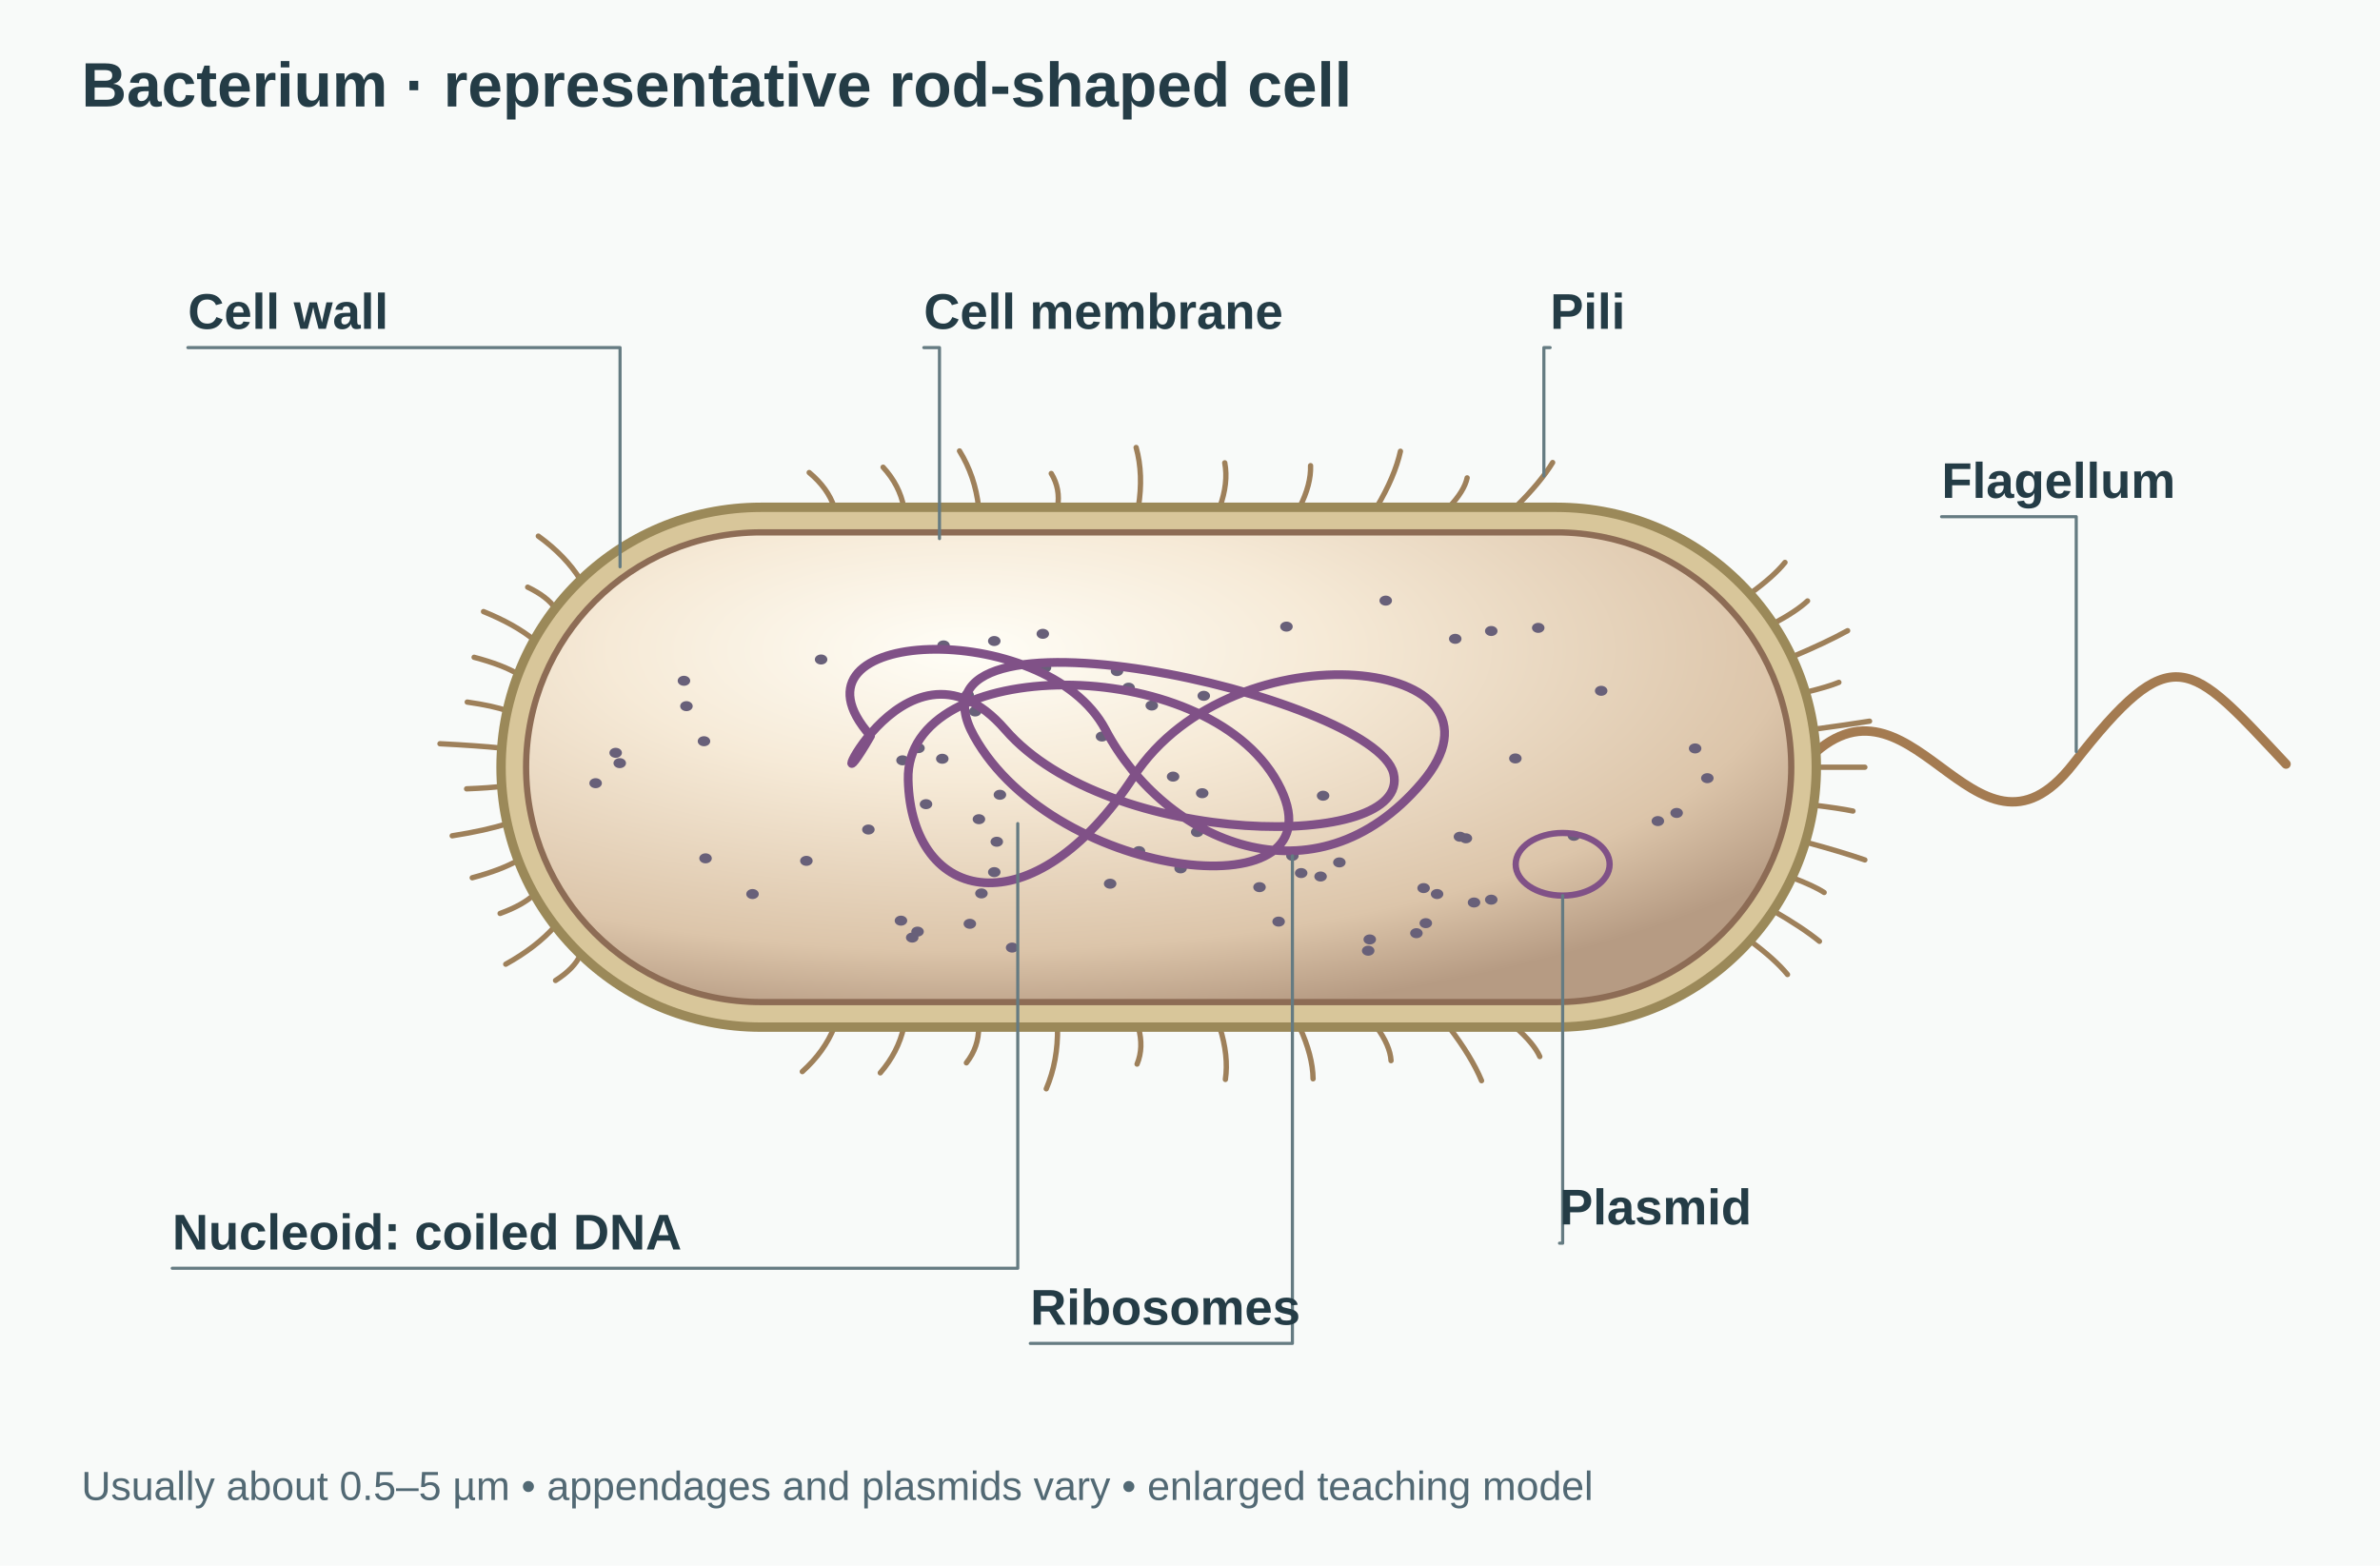
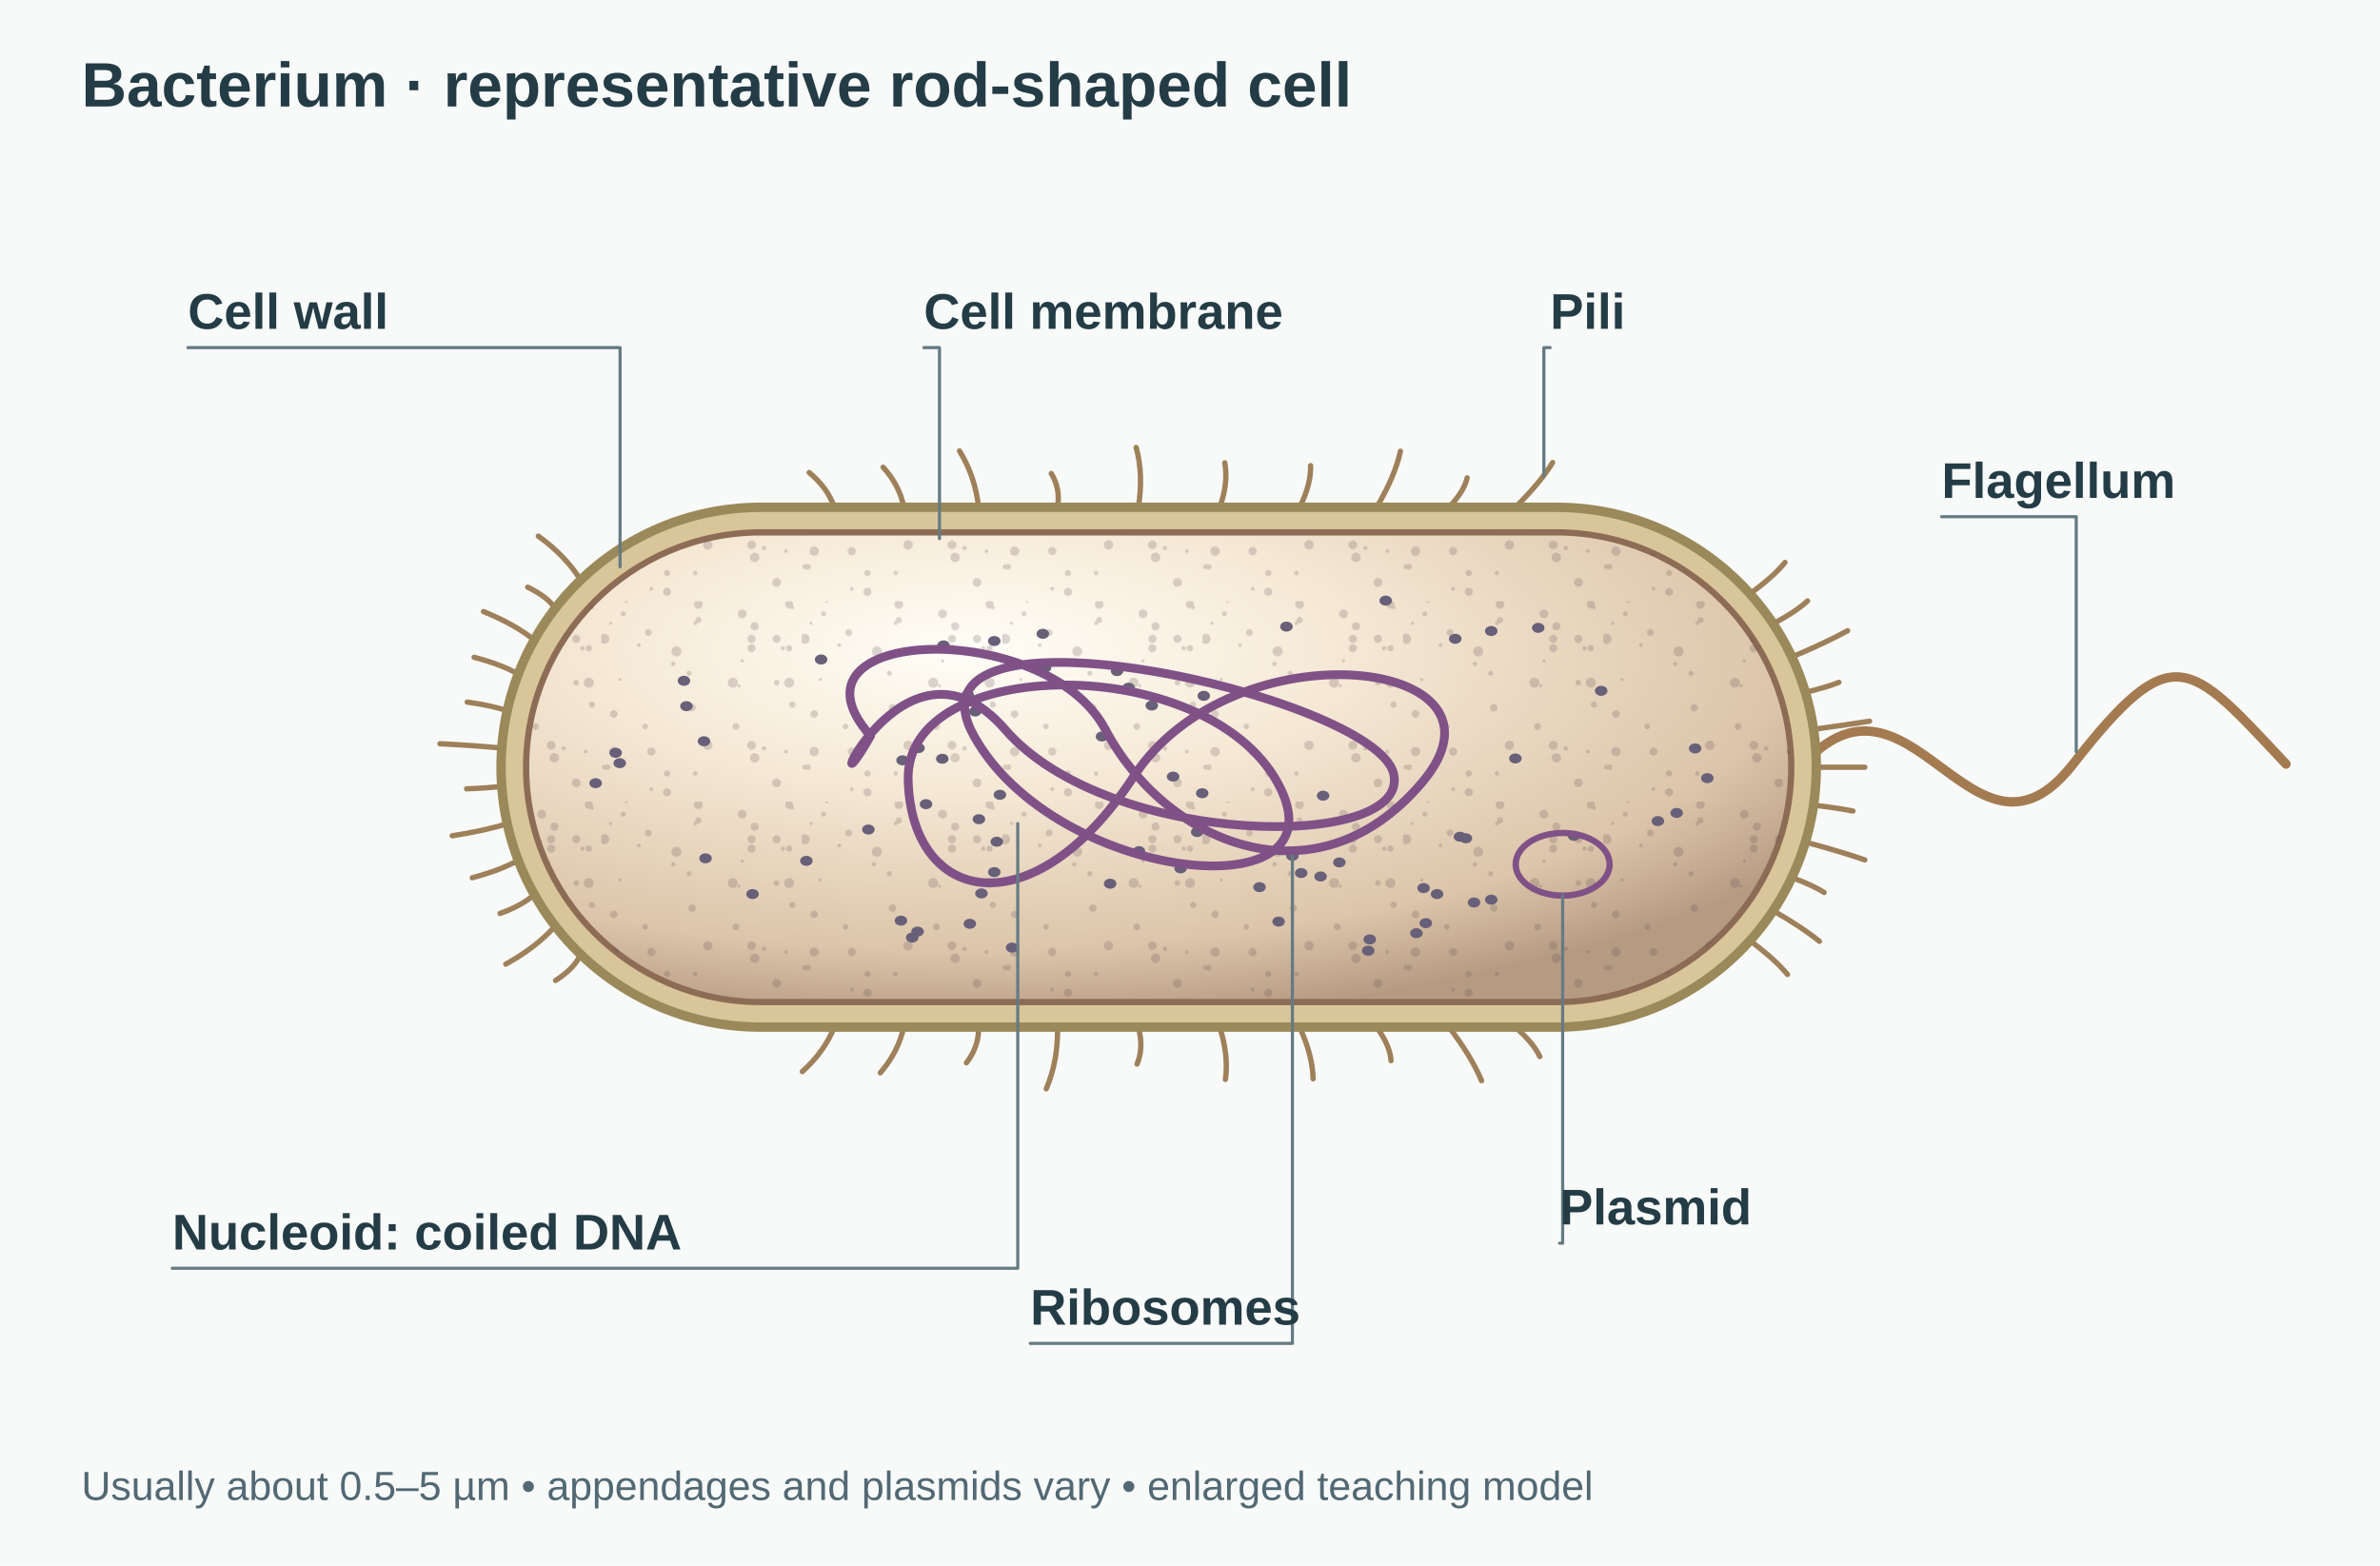
<svg xmlns="http://www.w3.org/2000/svg" viewBox="0 0 760 500" role="img">
  <defs>
    <filter id="relief" x="-25%" y="-35%" width="150%" height="180%" color-interpolation-filters="sRGB">
      <feGaussianBlur in="SourceAlpha" stdDeviation="2" result="blur" />
      <feOffset in="blur" dx="0" dy="3" result="offset" />
      <feFlood flood-color="#34464b" flood-opacity=".18" />
      <feComposite in2="offset" operator="in" result="shadow" />
      <feMerge>
        <feMergeNode in="shadow" />
        <feMergeNode in="SourceGraphic" />
      </feMerge>
    </filter>
    <radialGradient id="organelle-light" cx="30%" cy="20%" r="85%">
      <stop stop-color="#edf3c6" />
      <stop offset=".4" stop-color="#adc979" />
      <stop offset="1" stop-color="#65834e" />
    </radialGradient>
    <linearGradient id="myelin-light" x1="0" y1="0" x2="0" y2="1">
      <stop stop-color="#a5b6c7" />
      <stop offset=".3" stop-color="#f1f5f8" />
      <stop offset=".65" stop-color="#d2dce7" />
      <stop offset="1" stop-color="#8c9fb3" />
    </linearGradient>
    <radialGradient id="cyto" cx="35%" cy="25%" r="80%">
      <stop stop-color="#fffef7" />
      <stop offset=".35" stop-color="#f6ead7" />
      <stop offset=".8" stop-color="#dcc5aa" />
      <stop offset="1" stop-color="#b69b83" />
    </radialGradient>
    <radialGradient id="nuc" cx="32%" cy="25%" r="80%">
      <stop stop-color="#f0e8f7" />
      <stop offset=".4" stop-color="#d9c8e9" />
      <stop offset="1" stop-color="#9a7bb3" />
    </radialGradient>
    <radialGradient id="red">
      <stop stop-color="#f7c4b5" />
      <stop offset=".38" stop-color="#dc746d" />
      <stop offset=".7" stop-color="#b83c45" />
      <stop offset="1" stop-color="#852d3d" />
    </radialGradient>
    <linearGradient id="vac" x2="1" y2="1">
      <stop stop-color="#f0fbfc" />
      <stop offset="1" stop-color="#a8d7e1" />
    </linearGradient>
+     <pattern id="cytoplasmic-grain" width="64" height="64" patternUnits="userSpaceOnUse">
+       <g fill="#604b54" opacity=".22">
+         <circle cx="14" cy="40" r="0.9" />
+         <circle cx="31" cy="6" r="1.0" />
+         <circle cx="1" cy="53" r="0.8" />
+         <circle cx="61" cy="2" r="0.6" />
+         <circle cx="21" cy="55" r="1.0" />
+         <circle cx="58" cy="15" r="0.7" />
+         <circle cx="7" cy="4" r="0.8" />
+         <circle cx="56" cy="26" r="0.9" />
+         <circle cx="56" cy="58" r="1.4" />
+         <circle cx="60" cy="15" r="1.0" />
+         <circle cx="43" cy="40" r="1.1" />
+         <circle cx="4" cy="36" r="1.2" />
+         <circle cx="48" cy="15" r="1.3" />
+         <circle cx="45" cy="4" r="1.4" />
+         <circle cx="34" cy="46" r="1.5" />
+         <circle cx="52" cy="47" r="0.7" />
+         <circle cx="42" cy="26" r="1.6" />
+         <circle cx="44" cy="27" r="0.5" />
+         <circle cx="29" cy="34" r="1.2" />
+         <circle cx="23" cy="20" r="0.7" />
+         <circle cx="49" cy="50" r="1.5" />
+         <circle cx="60" cy="26" r="1.6" />
+         <circle cx="30" cy="7" r="0.6" />
+         <circle cx="4" cy="48" r="0.5" />
+         <circle cx="28" cy="23" r="0.8" />
+         <circle cx="31" cy="1" r="1.4" />
+         <circle cx="1" cy="12" r="1.6" />
+         <circle cx="56" cy="12" r="1.3" />
+         <circle cx="49" cy="8" r="1.3" />
+         <circle cx="2" cy="53" r="0.9" />
+         <circle cx="60" cy="26" r="1.2" />
+         <circle cx="30" cy="55" r="0.7" />
+         <circle cx="48" cy="46" r="1.4" />
+         <circle cx="6" cy="25" r="0.5" />
+         <circle cx="8" cy="0" r="0.5" />
+         <circle cx="61" cy="33" r="1.0" />
+         <circle cx="45" cy="19" r="0.5" />
+         <circle cx="21" cy="61" r="1.3" />
+         <circle cx="12" cy="14" r="0.6" />
+         <circle cx="15" cy="10" r="1.1" />
+         <circle cx="16" cy="48" r="1.3" />
+         <circle cx="24" cy="16" r="1.6" />
+         <circle cx="16" cy="60" r="0.6" />
+         <circle cx="48" cy="12" r="1.3" />
+         <circle cx="59" cy="48" r="0.6" />
+         <circle cx="4" cy="48" r="1.5" />
+         <circle cx="60" cy="1" r="1.3" />
+         <circle cx="3" cy="7" r="0.5" />
+       </g>
+     </pattern>
  </defs>
  <style>text{font:16px Arial,sans-serif;fill:#243c46}.label{font-weight:600}.lead{fill:none;stroke:#647983;stroke-width:1.3;stroke-linejoin:round}.fine{fill:none;stroke:#866993;stroke-width:1.4;opacity:.65}
@media screen and (prefers-reduced-motion:no-preference) {
@keyframes turn { to { transform:scaleY(-.8) } } .flagellum { transform-origin:575px 245px; animation:turn 1.8s ease-in-out infinite alternate }
}
</style>
  <rect width="760" height="500" fill="#f8faf9" />
  <text x="26" y="34" style="font-size:20px;font-weight:700">Bacterium · representative rod-shaped cell</text>
  <path class="flagellum" d="M575,245 C610,205 630,285 662,244 S699,211 730,244" fill="none" stroke="#a47b51" stroke-width="3" stroke-linecap="round" stroke-linejoin="round" />
  <path d="M580.0,245.0 q9.8,0.0 15.5,0.0 M579.1,257.1 q8.3,1.0 12.6,1.9 M576.5,268.9 q11.5,3.1 19.0,5.7 M572.2,280.2 q7.1,2.7 10.3,4.8 M566.2,290.8 q9.4,5.4 14.8,9.8 M558.8,300.4 q8.0,5.9 12.0,10.8 M483.9,328.0 q5.9,5.2 7.8,9.4 M462.7,328.0 q7.2,9.4 10.4,17.1 M439.6,328.0 q4.3,5.9 4.6,10.7 M415.0,328.0 q4.2,9.1 4.3,16.5 M389.5,328.0 q2.9,9.2 1.8,16.7 M363.5,328.0 q1.8,6.5 -0.4,11.8 M337.7,328.0 q0.2,10.8 -3.6,19.7 M312.5,328.0 q0.1,6.3 -3.9,11.4 M288.6,328.0 q-1.8,8.0 -7.5,14.6 M266.4,328.0 q-3.1,7.8 -10.2,14.2 M185.4,304.8 q-2.0,4.5 -8.0,8.3 M177.3,295.7 q-5.9,6.7 -15.8,12.2 M170.6,285.6 q-3.5,3.4 -10.9,6.1 M165.5,274.7 q-5.4,3.1 -14.7,5.6 M162.0,263.0 q-6.8,2.2 -17.6,3.9 M160.2,251.1 q-3.6,0.5 -11.2,0.8 M160.2,238.9 q-7.8,-0.8 -19.7,-1.4 M162.0,227.0 q-4.4,-1.6 -12.8,-2.8 M165.5,215.3 q-5.0,-3.0 -14.1,-5.4 M170.6,204.4 q-6.1,-5.0 -16.2,-9.1 M177.3,194.3 q-2.4,-3.7 -8.8,-6.8 M185.4,185.2 q-4.8,-7.7 -13.5,-14.0 M266.4,162.0 q-2.0,-6.1 -8.0,-11.1 M288.6,162.0 q-1.3,-7.0 -6.6,-12.8 M312.5,162.0 q-1.1,-9.9 -6.1,-18.0 M337.7,162.0 q1.0,-5.9 -2.0,-10.8 M363.5,162.0 q1.7,-10.5 -0.7,-19.1 M389.5,162.0 q2.8,-7.8 1.6,-14.2 M415.0,162.0 q3.7,-7.3 3.5,-13.3 M439.6,162.0 q5.8,-9.8 7.6,-17.9 M462.7,162.0 q4.9,-5.2 5.8,-9.4 M483.9,162.0 q8.0,-7.9 11.9,-14.3 M558.8,189.6 q7.6,-5.5 11.2,-10.0 M566.2,199.2 q7.5,-4.0 11.0,-7.3 M572.2,209.8 q10.9,-4.6 17.8,-8.4 M576.5,221.1 q7.4,-1.8 10.7,-3.2 M579.1,232.9 q11.0,-1.5 17.9,-2.6" fill="none" stroke="#9e805a" stroke-width="1.7" stroke-linecap="round" />
  <rect x="160" y="162" width="420" height="166" rx="83" fill="#d8c69a" stroke="#9b8959" stroke-width="3" />
  <rect x="168" y="170" width="404" height="150" rx="75" fill="url(#cyto)" stroke="#8d6c55" stroke-width="2" />
+   <rect x="168" y="170" width="404" height="150" rx="75" fill="url(#cytoplasmic-grain)" stroke="none" stroke-width="2" />
  <ellipse cx="412.7" cy="273.3" rx="2" ry="1.6" fill="#686079" stroke="none" stroke-width="1" />
  <ellipse cx="455.3" cy="294.8" rx="2" ry="1.6" fill="#686079" stroke="none" stroke-width="1" />
  <ellipse cx="196.6" cy="240.4" rx="2" ry="1.6" fill="#686079" stroke="none" stroke-width="1" />
  <ellipse cx="529.4" cy="262.2" rx="2" ry="1.6" fill="#686079" stroke="none" stroke-width="1" />
  <ellipse cx="356.7" cy="214.3" rx="2" ry="1.6" fill="#686079" stroke="none" stroke-width="1" />
  <ellipse cx="383.9" cy="253.3" rx="2" ry="1.6" fill="#686079" stroke="none" stroke-width="1" />
  <ellipse cx="287.7" cy="294.0" rx="2" ry="1.6" fill="#686079" stroke="none" stroke-width="1" />
  <ellipse cx="464.7" cy="204.0" rx="2" ry="1.6" fill="#686079" stroke="none" stroke-width="1" />
  <ellipse cx="476.2" cy="201.5" rx="2" ry="1.6" fill="#686079" stroke="none" stroke-width="1" />
  <ellipse cx="410.8" cy="200.1" rx="2" ry="1.6" fill="#686079" stroke="none" stroke-width="1" />
  <ellipse cx="262.2" cy="210.6" rx="2" ry="1.6" fill="#686079" stroke="none" stroke-width="1" />
  <ellipse cx="291.3" cy="299.4" rx="2" ry="1.6" fill="#686079" stroke="none" stroke-width="1" />
  <ellipse cx="382.3" cy="265.7" rx="2" ry="1.6" fill="#686079" stroke="none" stroke-width="1" />
  <ellipse cx="437.4" cy="300.0" rx="2" ry="1.6" fill="#686079" stroke="none" stroke-width="1" />
  <ellipse cx="511.3" cy="220.6" rx="2" ry="1.6" fill="#686079" stroke="none" stroke-width="1" />
  <ellipse cx="317.5" cy="204.7" rx="2" ry="1.6" fill="#686079" stroke="none" stroke-width="1" />
  <ellipse cx="295.7" cy="256.8" rx="2" ry="1.6" fill="#686079" stroke="none" stroke-width="1" />
  <ellipse cx="309.0" cy="221.9" rx="2" ry="1.6" fill="#686079" stroke="none" stroke-width="1" />
  <ellipse cx="483.9" cy="242.2" rx="2" ry="1.6" fill="#686079" stroke="none" stroke-width="1" />
  <ellipse cx="300.9" cy="242.3" rx="2" ry="1.6" fill="#686079" stroke="none" stroke-width="1" />
  <ellipse cx="442.5" cy="191.8" rx="2" ry="1.6" fill="#686079" stroke="none" stroke-width="1" />
  <ellipse cx="458.9" cy="285.5" rx="2" ry="1.6" fill="#686079" stroke="none" stroke-width="1" />
  <ellipse cx="319.3" cy="253.8" rx="2" ry="1.6" fill="#686079" stroke="none" stroke-width="1" />
  <ellipse cx="257.5" cy="274.9" rx="2" ry="1.6" fill="#686079" stroke="none" stroke-width="1" />
  <ellipse cx="311.4" cy="227.2" rx="2" ry="1.6" fill="#686079" stroke="none" stroke-width="1" />
  <ellipse cx="377.0" cy="277.3" rx="2" ry="1.6" fill="#686079" stroke="none" stroke-width="1" />
  <ellipse cx="225.3" cy="274.1" rx="2" ry="1.6" fill="#686079" stroke="none" stroke-width="1" />
  <ellipse cx="476.2" cy="287.3" rx="2" ry="1.6" fill="#686079" stroke="none" stroke-width="1" />
  <ellipse cx="219.2" cy="225.5" rx="2" ry="1.6" fill="#686079" stroke="none" stroke-width="1" />
  <ellipse cx="408.3" cy="294.3" rx="2" ry="1.6" fill="#686079" stroke="none" stroke-width="1" />
  <ellipse cx="309.7" cy="295.0" rx="2" ry="1.6" fill="#686079" stroke="none" stroke-width="1" />
  <ellipse cx="384.4" cy="222.2" rx="2" ry="1.6" fill="#686079" stroke="none" stroke-width="1" />
  <ellipse cx="301.3" cy="206.1" rx="2" ry="1.6" fill="#686079" stroke="none" stroke-width="1" />
  <ellipse cx="436.9" cy="303.6" rx="2" ry="1.6" fill="#686079" stroke="none" stroke-width="1" />
  <ellipse cx="545.2" cy="248.5" rx="2" ry="1.6" fill="#686079" stroke="none" stroke-width="1" />
  <ellipse cx="333.7" cy="213.2" rx="2" ry="1.6" fill="#686079" stroke="none" stroke-width="1" />
  <ellipse cx="402.2" cy="283.3" rx="2" ry="1.6" fill="#686079" stroke="none" stroke-width="1" />
  <ellipse cx="351.9" cy="235.2" rx="2" ry="1.6" fill="#686079" stroke="none" stroke-width="1" />
  <ellipse cx="197.9" cy="243.7" rx="2" ry="1.6" fill="#686079" stroke="none" stroke-width="1" />
  <ellipse cx="491.2" cy="200.5" rx="2" ry="1.6" fill="#686079" stroke="none" stroke-width="1" />
  <ellipse cx="452.3" cy="298.0" rx="2" ry="1.6" fill="#686079" stroke="none" stroke-width="1" />
  <ellipse cx="415.5" cy="278.8" rx="2" ry="1.6" fill="#686079" stroke="none" stroke-width="1" />
  <ellipse cx="224.8" cy="236.7" rx="2" ry="1.6" fill="#686079" stroke="none" stroke-width="1" />
  <ellipse cx="240.3" cy="285.5" rx="2" ry="1.6" fill="#686079" stroke="none" stroke-width="1" />
  <ellipse cx="293.3" cy="238.9" rx="2" ry="1.6" fill="#686079" stroke="none" stroke-width="1" />
  <ellipse cx="541.3" cy="239.0" rx="2" ry="1.6" fill="#686079" stroke="none" stroke-width="1" />
  <ellipse cx="363.7" cy="271.8" rx="2" ry="1.6" fill="#686079" stroke="none" stroke-width="1" />
  <ellipse cx="360.4" cy="219.6" rx="2" ry="1.6" fill="#686079" stroke="none" stroke-width="1" />
  <ellipse cx="333.0" cy="202.4" rx="2" ry="1.6" fill="#686079" stroke="none" stroke-width="1" />
  <ellipse cx="323.2" cy="302.6" rx="2" ry="1.6" fill="#686079" stroke="none" stroke-width="1" />
  <ellipse cx="535.4" cy="259.6" rx="2" ry="1.6" fill="#686079" stroke="none" stroke-width="1" />
  <ellipse cx="367.8" cy="225.3" rx="2" ry="1.6" fill="#686079" stroke="none" stroke-width="1" />
  <ellipse cx="218.4" cy="217.4" rx="2" ry="1.6" fill="#686079" stroke="none" stroke-width="1" />
  <ellipse cx="470.7" cy="288.2" rx="2" ry="1.6" fill="#686079" stroke="none" stroke-width="1" />
  <ellipse cx="317.5" cy="278.5" rx="2" ry="1.6" fill="#686079" stroke="none" stroke-width="1" />
  <ellipse cx="468.1" cy="267.7" rx="2" ry="1.6" fill="#686079" stroke="none" stroke-width="1" />
  <ellipse cx="427.7" cy="275.4" rx="2" ry="1.6" fill="#686079" stroke="none" stroke-width="1" />
  <ellipse cx="318.3" cy="268.8" rx="2" ry="1.6" fill="#686079" stroke="none" stroke-width="1" />
  <ellipse cx="288.2" cy="242.8" rx="2" ry="1.6" fill="#686079" stroke="none" stroke-width="1" />
  <ellipse cx="466.2" cy="267.2" rx="2" ry="1.6" fill="#686079" stroke="none" stroke-width="1" />
  <ellipse cx="293.0" cy="297.5" rx="2" ry="1.6" fill="#686079" stroke="none" stroke-width="1" />
  <ellipse cx="422.5" cy="254.1" rx="2" ry="1.6" fill="#686079" stroke="none" stroke-width="1" />
  <ellipse cx="190.2" cy="250.1" rx="2" ry="1.6" fill="#686079" stroke="none" stroke-width="1" />
  <ellipse cx="277.3" cy="264.9" rx="2" ry="1.6" fill="#686079" stroke="none" stroke-width="1" />
  <ellipse cx="354.5" cy="282.2" rx="2" ry="1.6" fill="#686079" stroke="none" stroke-width="1" />
  <ellipse cx="421.7" cy="279.9" rx="2" ry="1.6" fill="#686079" stroke="none" stroke-width="1" />
  <ellipse cx="312.6" cy="261.6" rx="2" ry="1.6" fill="#686079" stroke="none" stroke-width="1" />
  <ellipse cx="454.6" cy="283.6" rx="2" ry="1.6" fill="#686079" stroke="none" stroke-width="1" />
  <ellipse cx="313.4" cy="285.3" rx="2" ry="1.6" fill="#686079" stroke="none" stroke-width="1" />
  <ellipse cx="502.6" cy="266.9" rx="2" ry="1.6" fill="#686079" stroke="none" stroke-width="1" />
  <ellipse cx="374.6" cy="248.0" rx="2" ry="1.6" fill="#686079" stroke="none" stroke-width="1" />
  <path d="M278,235 C247,200 334,197 353,233 S420,290 454,250 S394,199 362,248 S291,289 290,249 S385,208 408,250 S337,282 311,235 S439,222 445,247 S354,271 321,233 S259,268 278,235" fill="none" stroke="#805187" stroke-width="2.8" stroke-linecap="round" stroke-linejoin="round" />
  <ellipse cx="499" cy="276" rx="15" ry="10" fill="none" stroke="#805187" stroke-width="2" />
  <path d="M60,111 H198 V181" fill="none" stroke="#657b82" stroke-width="1" stroke-linecap="round" stroke-linejoin="round" />
  <text class="label" x="60" y="105">Cell wall</text>
  <path d="M295,111 H300 V172" fill="none" stroke="#657b82" stroke-width="1" stroke-linecap="round" stroke-linejoin="round" />
  <text class="label" x="295" y="105">Cell membrane</text>
  <path d="M495,111 H493 V152" fill="none" stroke="#657b82" stroke-width="1" stroke-linecap="round" stroke-linejoin="round" />
  <text class="label" x="495" y="105">Pili</text>
  <path d="M55,405 H325 V263" fill="none" stroke="#657b82" stroke-width="1" stroke-linecap="round" stroke-linejoin="round" />
  <text class="label" x="55" y="399">Nucleoid: coiled DNA</text>
  <path d="M329,429 H412.7 V273.3" fill="none" stroke="#657b82" stroke-width="1" stroke-linecap="round" stroke-linejoin="round" />
  <text class="label" x="329" y="423">Ribosomes</text>
  <path d="M498,397 H499 V286" fill="none" stroke="#657b82" stroke-width="1" stroke-linecap="round" stroke-linejoin="round" />
  <text class="label" x="498" y="391">Plasmid</text>
  <path d="M620,165 H663 V240" fill="none" stroke="#657b82" stroke-width="1" stroke-linecap="round" stroke-linejoin="round" />
  <text class="label" x="620" y="159">Flagellum</text>
  <text x="26" y="479" style="font-size:13px;fill:#526974">Usually about 0.5–5 µm • appendages and plasmids vary • enlarged teaching model</text>
</svg>
